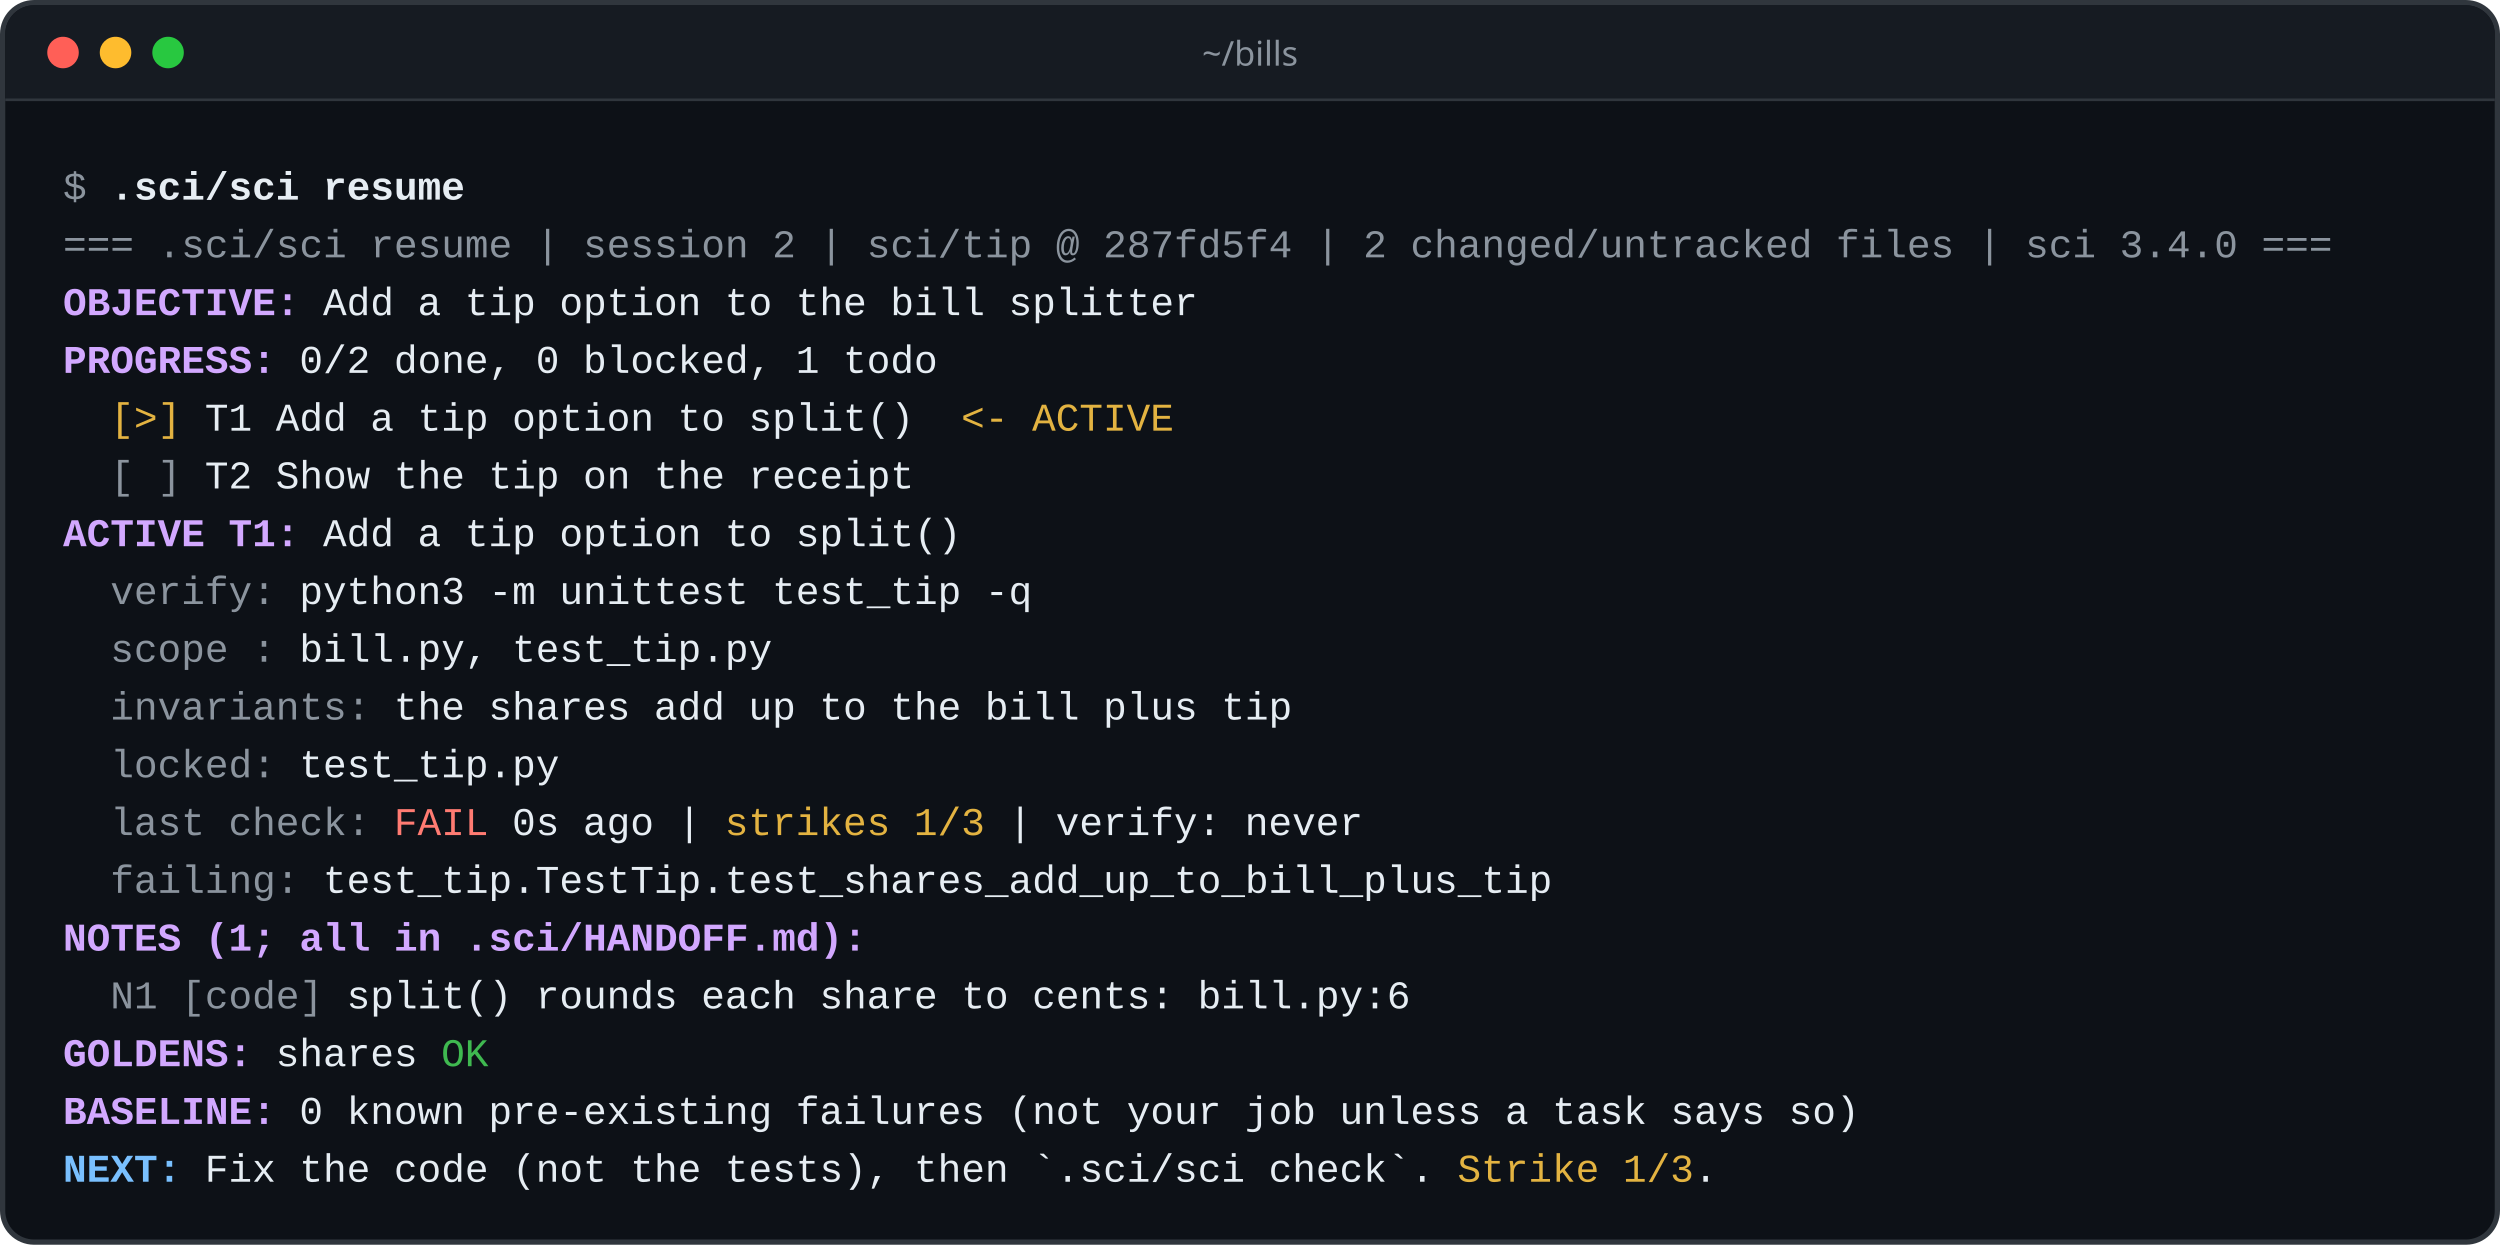
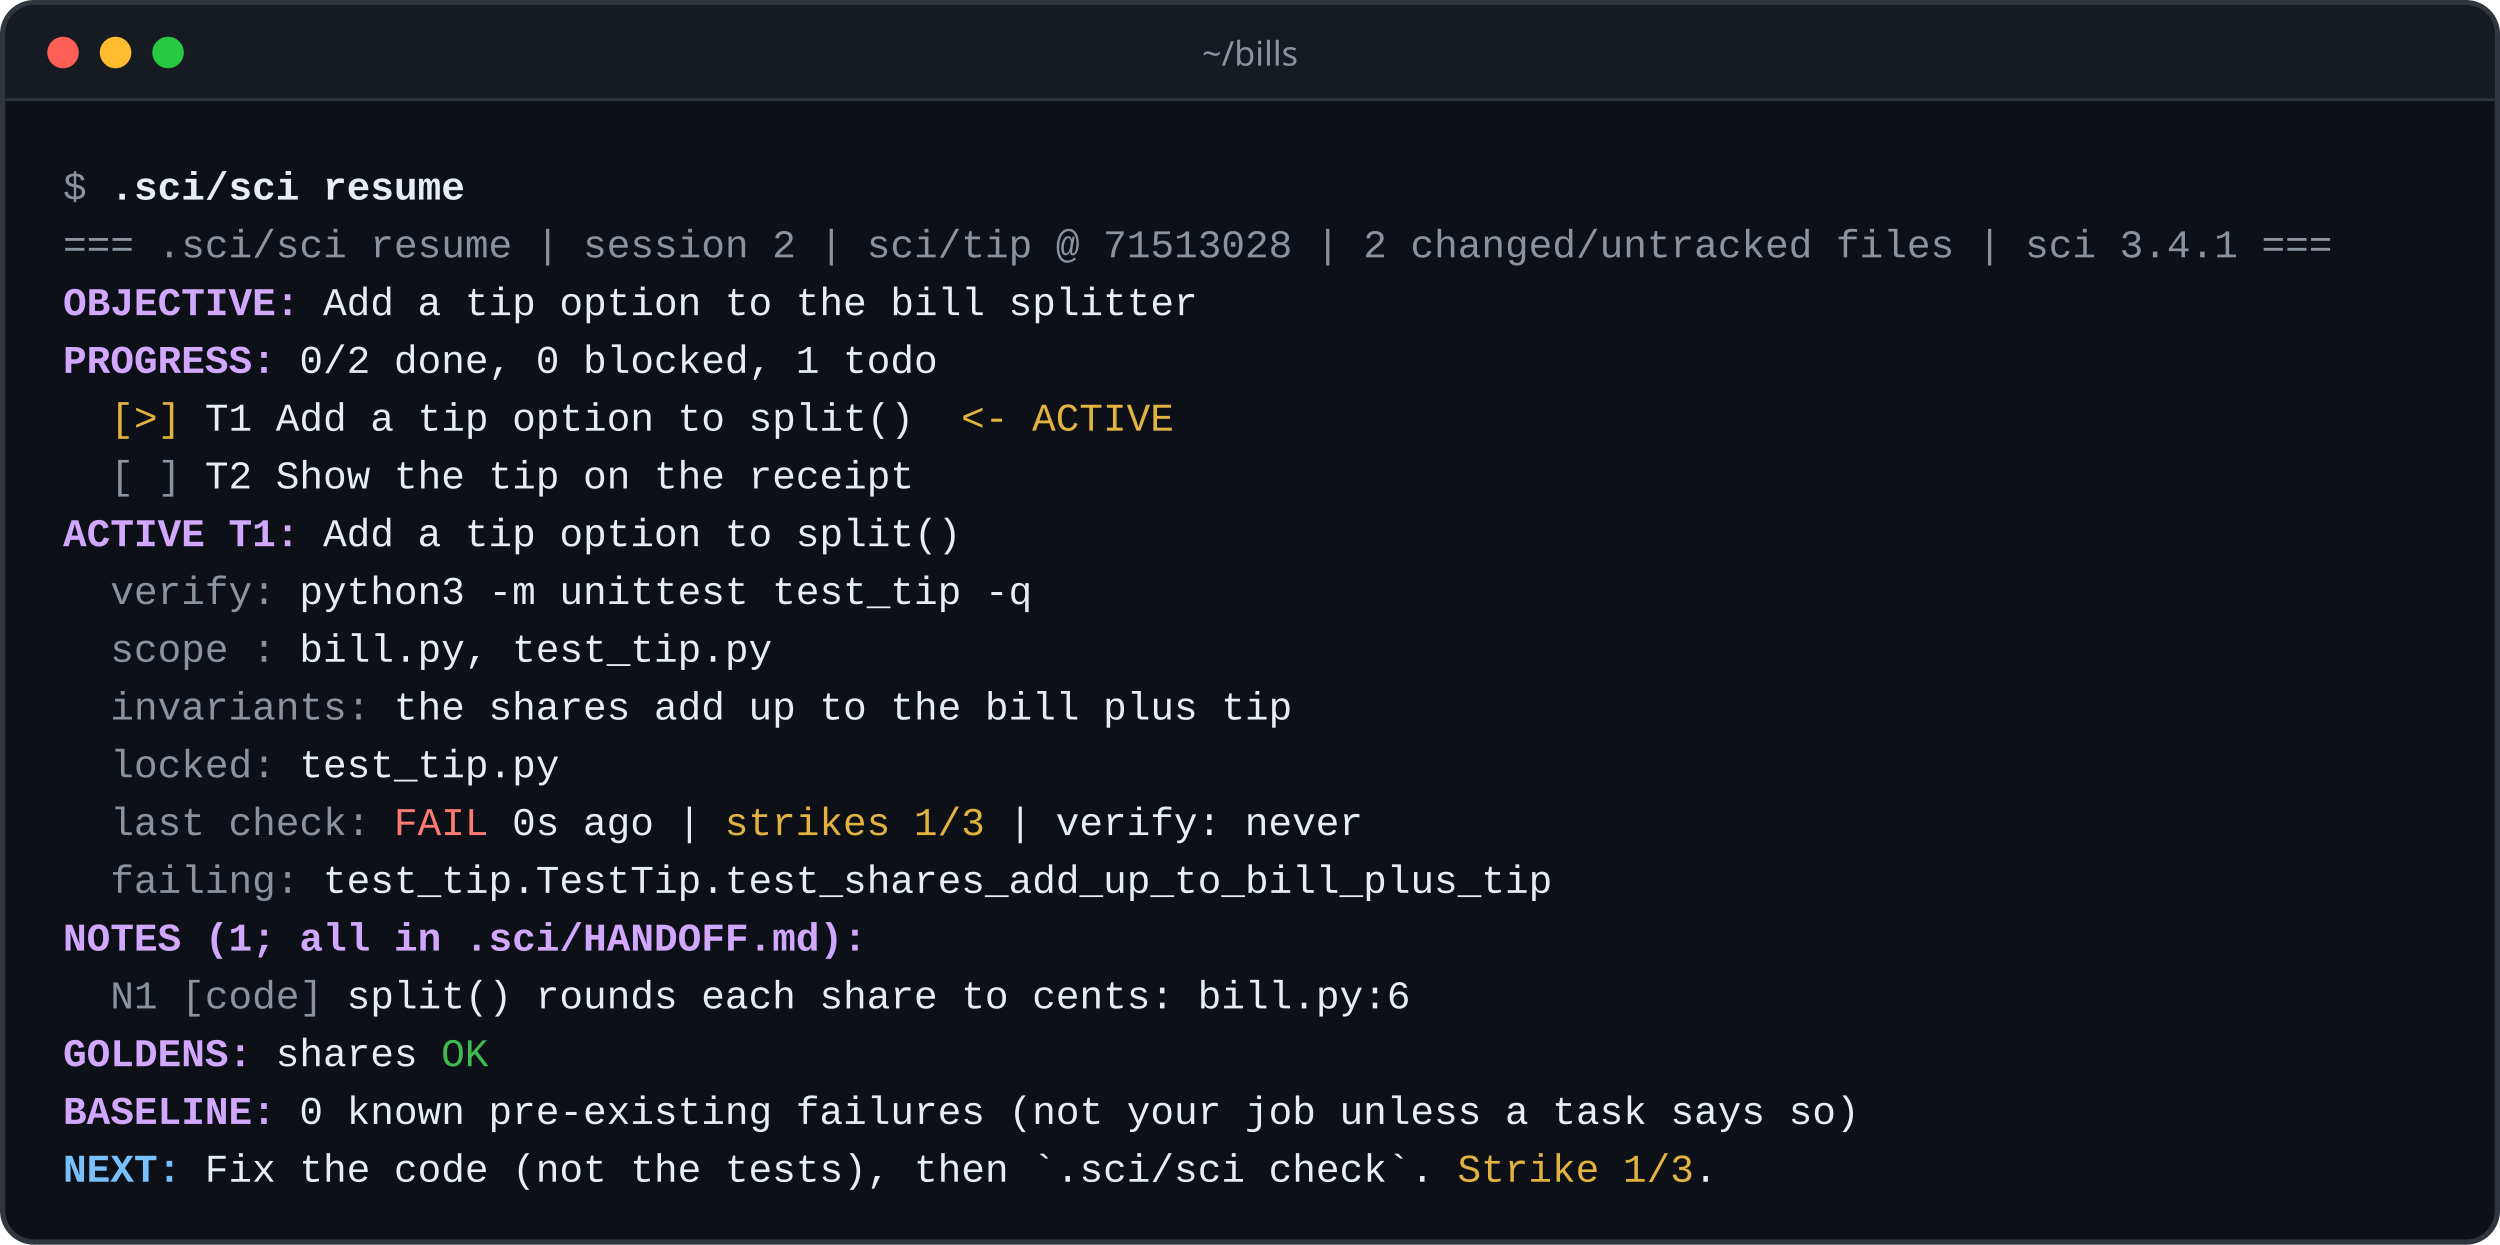
<svg xmlns="http://www.w3.org/2000/svg" viewBox="0 0 952 474" width="952" height="474" role="img" aria-label="Terminal output of .sci/sci resume">
  <rect x="1" y="1" width="950" height="472" rx="12" fill="#0d1117" stroke="#30363d" stroke-width="2" />
  <path d="M2 38V13A11 11 0 0 1 13 2H939 A11 11 0 0 1 950 13V38z" fill="#161b22" />
  <path d="M2 38H950" stroke="#30363d" stroke-width="1" />
  <circle cx="24" cy="20" r="6" fill="#ff5f57" />
  <circle cx="44" cy="20" r="6" fill="#febc2e" />
  <circle cx="64" cy="20" r="6" fill="#28c840" />
  <text x="476" y="25" text-anchor="middle" font-family="-apple-system, BlinkMacSystemFont, 'Segoe UI', 'Noto Sans', Helvetica, Arial, sans-serif" font-size="13" fill="#8b949e">~/bills</text>
  <text y="76" font-family="ui-monospace, SFMono-Regular, 'SF Mono', Menlo, Consolas, 'Liberation Mono', monospace" font-size="15" xml:space="preserve" style="font-variant-ligatures:none;font-feature-settings:'liga' 0,'calt' 0">
    <tspan x="24.0" fill="#8b949e">$</tspan>
    <tspan x="33.0" fill="#e6edf3" font-weight="700"> .sci/sci resume</tspan>
  </text>
  <text y="98" font-family="ui-monospace, SFMono-Regular, 'SF Mono', Menlo, Consolas, 'Liberation Mono', monospace" font-size="15" xml:space="preserve" style="font-variant-ligatures:none;font-feature-settings:'liga' 0,'calt' 0">
-     <tspan x="24.0" fill="#8b949e">=== .sci/sci resume | session 2 | sci/tip @ 287fd5f4 | 2 changed/untracked files | sci 3.4.0 ===</tspan>
+     <tspan x="24.0" fill="#8b949e">=== .sci/sci resume | session 2 | sci/tip @ 71513028 | 2 changed/untracked files | sci 3.4.1 ===</tspan>
  </text>
  <text y="120" font-family="ui-monospace, SFMono-Regular, 'SF Mono', Menlo, Consolas, 'Liberation Mono', monospace" font-size="15" xml:space="preserve" style="font-variant-ligatures:none;font-feature-settings:'liga' 0,'calt' 0">
    <tspan x="24.0" fill="#d2a8ff" font-weight="700">OBJECTIVE:</tspan>
    <tspan x="114.0" fill="#e6edf3"> Add a tip option to the bill splitter</tspan>
  </text>
  <text y="142" font-family="ui-monospace, SFMono-Regular, 'SF Mono', Menlo, Consolas, 'Liberation Mono', monospace" font-size="15" xml:space="preserve" style="font-variant-ligatures:none;font-feature-settings:'liga' 0,'calt' 0">
    <tspan x="24.0" fill="#d2a8ff" font-weight="700">PROGRESS:</tspan>
    <tspan x="105.0" fill="#e6edf3"> 0/2 done, 0 blocked, 1 todo</tspan>
  </text>
  <text y="164" font-family="ui-monospace, SFMono-Regular, 'SF Mono', Menlo, Consolas, 'Liberation Mono', monospace" font-size="15" xml:space="preserve" style="font-variant-ligatures:none;font-feature-settings:'liga' 0,'calt' 0">
    <tspan x="24.0" fill="#e6edf3">  </tspan>
    <tspan x="42.0" fill="#e3b341">[&gt;]</tspan>
    <tspan x="69.0" fill="#e6edf3"> T1 Add a tip option to split()  </tspan>
    <tspan x="366.0" fill="#e3b341">&lt;- ACTIVE</tspan>
  </text>
  <text y="186" font-family="ui-monospace, SFMono-Regular, 'SF Mono', Menlo, Consolas, 'Liberation Mono', monospace" font-size="15" xml:space="preserve" style="font-variant-ligatures:none;font-feature-settings:'liga' 0,'calt' 0">
    <tspan x="24.0" fill="#e6edf3">  </tspan>
    <tspan x="42.0" fill="#8b949e">[ ]</tspan>
    <tspan x="69.0" fill="#e6edf3"> T2 Show the tip on the receipt</tspan>
  </text>
  <text y="208" font-family="ui-monospace, SFMono-Regular, 'SF Mono', Menlo, Consolas, 'Liberation Mono', monospace" font-size="15" xml:space="preserve" style="font-variant-ligatures:none;font-feature-settings:'liga' 0,'calt' 0">
    <tspan x="24.0" fill="#d2a8ff" font-weight="700">ACTIVE T1:</tspan>
    <tspan x="114.0" fill="#e6edf3"> Add a tip option to split()</tspan>
  </text>
  <text y="230" font-family="ui-monospace, SFMono-Regular, 'SF Mono', Menlo, Consolas, 'Liberation Mono', monospace" font-size="15" xml:space="preserve" style="font-variant-ligatures:none;font-feature-settings:'liga' 0,'calt' 0">
    <tspan x="24.0" fill="#8b949e">  verify:</tspan>
    <tspan x="105.0" fill="#e6edf3"> python3 -m unittest test_tip -q</tspan>
  </text>
  <text y="252" font-family="ui-monospace, SFMono-Regular, 'SF Mono', Menlo, Consolas, 'Liberation Mono', monospace" font-size="15" xml:space="preserve" style="font-variant-ligatures:none;font-feature-settings:'liga' 0,'calt' 0">
    <tspan x="24.0" fill="#8b949e">  scope :</tspan>
    <tspan x="105.0" fill="#e6edf3"> bill.py, test_tip.py</tspan>
  </text>
  <text y="274" font-family="ui-monospace, SFMono-Regular, 'SF Mono', Menlo, Consolas, 'Liberation Mono', monospace" font-size="15" xml:space="preserve" style="font-variant-ligatures:none;font-feature-settings:'liga' 0,'calt' 0">
    <tspan x="24.0" fill="#8b949e">  invariants:</tspan>
    <tspan x="141.0" fill="#e6edf3"> the shares add up to the bill plus tip</tspan>
  </text>
  <text y="296" font-family="ui-monospace, SFMono-Regular, 'SF Mono', Menlo, Consolas, 'Liberation Mono', monospace" font-size="15" xml:space="preserve" style="font-variant-ligatures:none;font-feature-settings:'liga' 0,'calt' 0">
    <tspan x="24.0" fill="#8b949e">  locked:</tspan>
    <tspan x="105.0" fill="#e6edf3"> test_tip.py</tspan>
  </text>
  <text y="318" font-family="ui-monospace, SFMono-Regular, 'SF Mono', Menlo, Consolas, 'Liberation Mono', monospace" font-size="15" xml:space="preserve" style="font-variant-ligatures:none;font-feature-settings:'liga' 0,'calt' 0">
    <tspan x="24.0" fill="#8b949e">  last check:</tspan>
    <tspan x="141.0" fill="#e6edf3"> </tspan>
    <tspan x="150.0" fill="#ff7b72">FAIL</tspan>
    <tspan x="186.0" fill="#e6edf3"> 0s ago | </tspan>
    <tspan x="276.0" fill="#e3b341">strikes 1/3</tspan>
    <tspan x="375.0" fill="#e6edf3"> | verify: never</tspan>
  </text>
  <text y="340" font-family="ui-monospace, SFMono-Regular, 'SF Mono', Menlo, Consolas, 'Liberation Mono', monospace" font-size="15" xml:space="preserve" style="font-variant-ligatures:none;font-feature-settings:'liga' 0,'calt' 0">
    <tspan x="24.0" fill="#8b949e">  failing:</tspan>
    <tspan x="114.0" fill="#e6edf3"> test_tip.TestTip.test_shares_add_up_to_bill_plus_tip</tspan>
  </text>
  <text y="362" font-family="ui-monospace, SFMono-Regular, 'SF Mono', Menlo, Consolas, 'Liberation Mono', monospace" font-size="15" xml:space="preserve" style="font-variant-ligatures:none;font-feature-settings:'liga' 0,'calt' 0">
    <tspan x="24.0" fill="#d2a8ff" font-weight="700">NOTES (1; all in .sci/HANDOFF.md):</tspan>
  </text>
  <text y="384" font-family="ui-monospace, SFMono-Regular, 'SF Mono', Menlo, Consolas, 'Liberation Mono', monospace" font-size="15" xml:space="preserve" style="font-variant-ligatures:none;font-feature-settings:'liga' 0,'calt' 0">
    <tspan x="24.0" fill="#8b949e">  N1 [code]</tspan>
    <tspan x="123.0" fill="#e6edf3"> split() rounds each share to cents: bill.py:6</tspan>
  </text>
  <text y="406" font-family="ui-monospace, SFMono-Regular, 'SF Mono', Menlo, Consolas, 'Liberation Mono', monospace" font-size="15" xml:space="preserve" style="font-variant-ligatures:none;font-feature-settings:'liga' 0,'calt' 0">
    <tspan x="24.0" fill="#d2a8ff" font-weight="700">GOLDENS:</tspan>
    <tspan x="96.0" fill="#e6edf3"> shares </tspan>
    <tspan x="168.0" fill="#3fb950">OK</tspan>
  </text>
  <text y="428" font-family="ui-monospace, SFMono-Regular, 'SF Mono', Menlo, Consolas, 'Liberation Mono', monospace" font-size="15" xml:space="preserve" style="font-variant-ligatures:none;font-feature-settings:'liga' 0,'calt' 0">
    <tspan x="24.0" fill="#d2a8ff" font-weight="700">BASELINE:</tspan>
    <tspan x="105.0" fill="#e6edf3"> 0 known pre-existing failures (not your job unless a task says so)</tspan>
  </text>
  <text y="450" font-family="ui-monospace, SFMono-Regular, 'SF Mono', Menlo, Consolas, 'Liberation Mono', monospace" font-size="15" xml:space="preserve" style="font-variant-ligatures:none;font-feature-settings:'liga' 0,'calt' 0">
    <tspan x="24.0" fill="#79c0ff" font-weight="700">NEXT:</tspan>
    <tspan x="69.0" fill="#e6edf3"> Fix the code (not the tests), then `.sci/sci check`. </tspan>
    <tspan x="555.0" fill="#e3b341">Strike 1/3</tspan>
    <tspan x="645.0" fill="#e6edf3">.</tspan>
  </text>
</svg>
